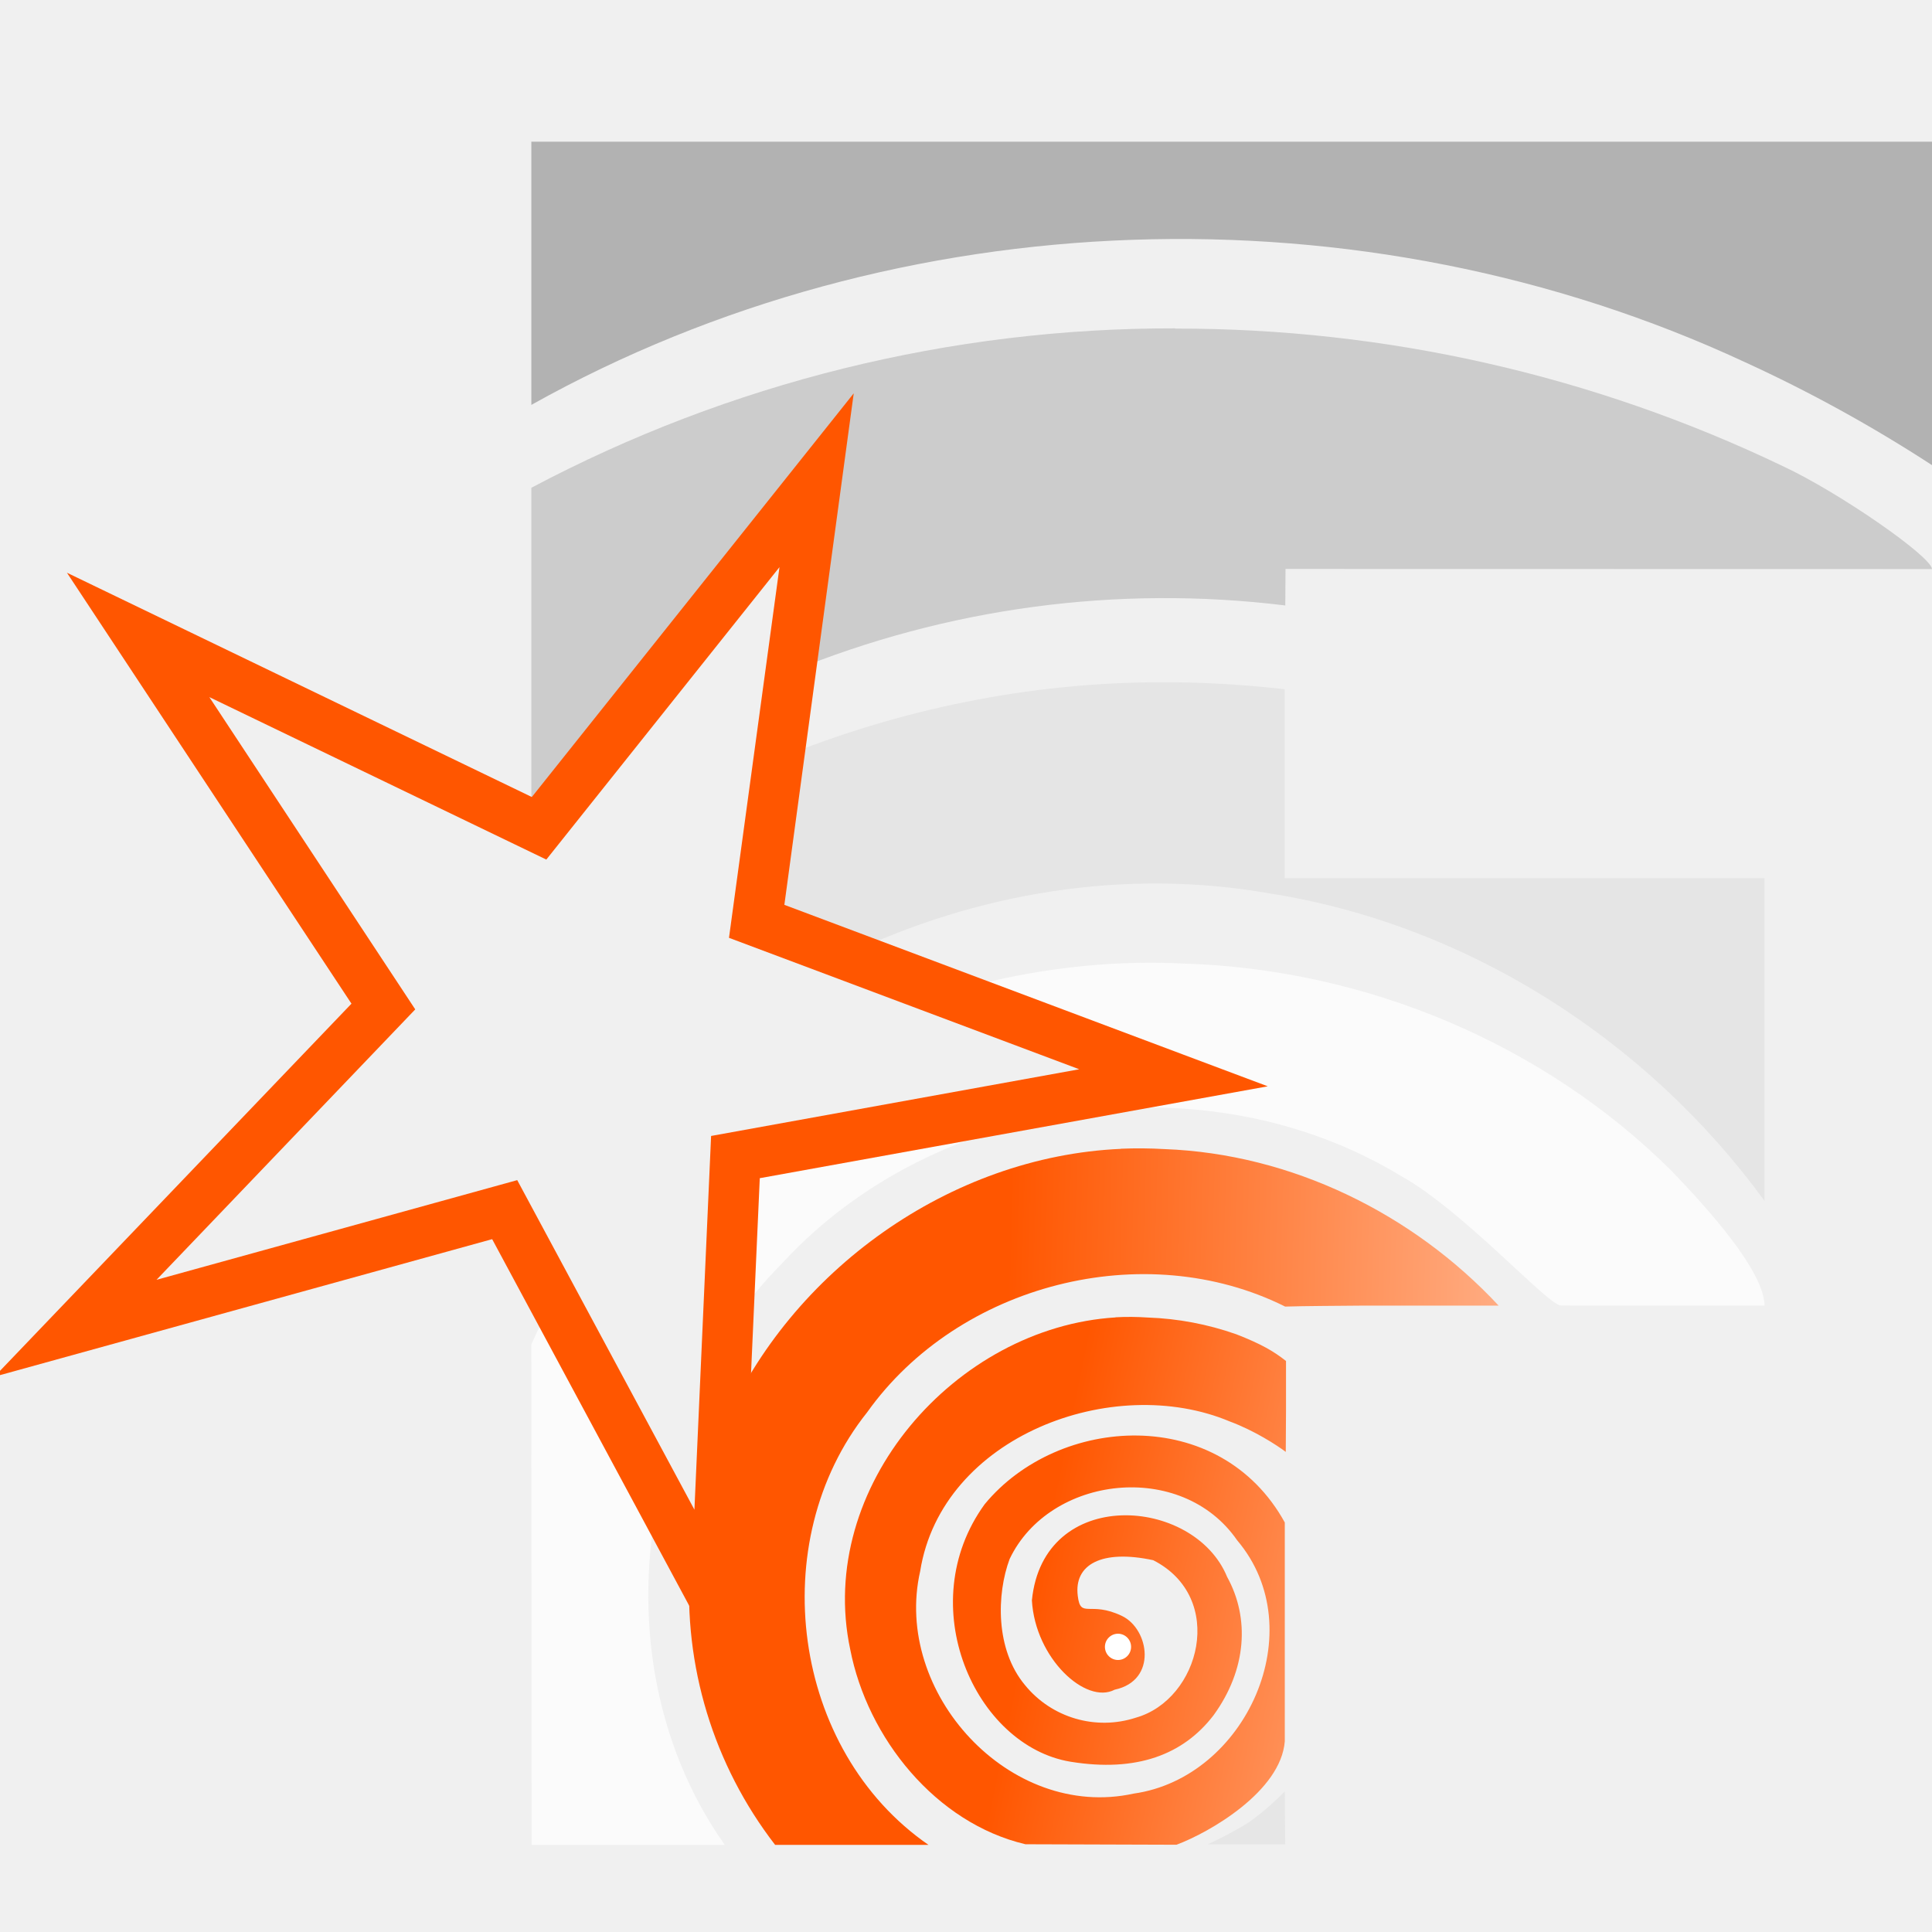
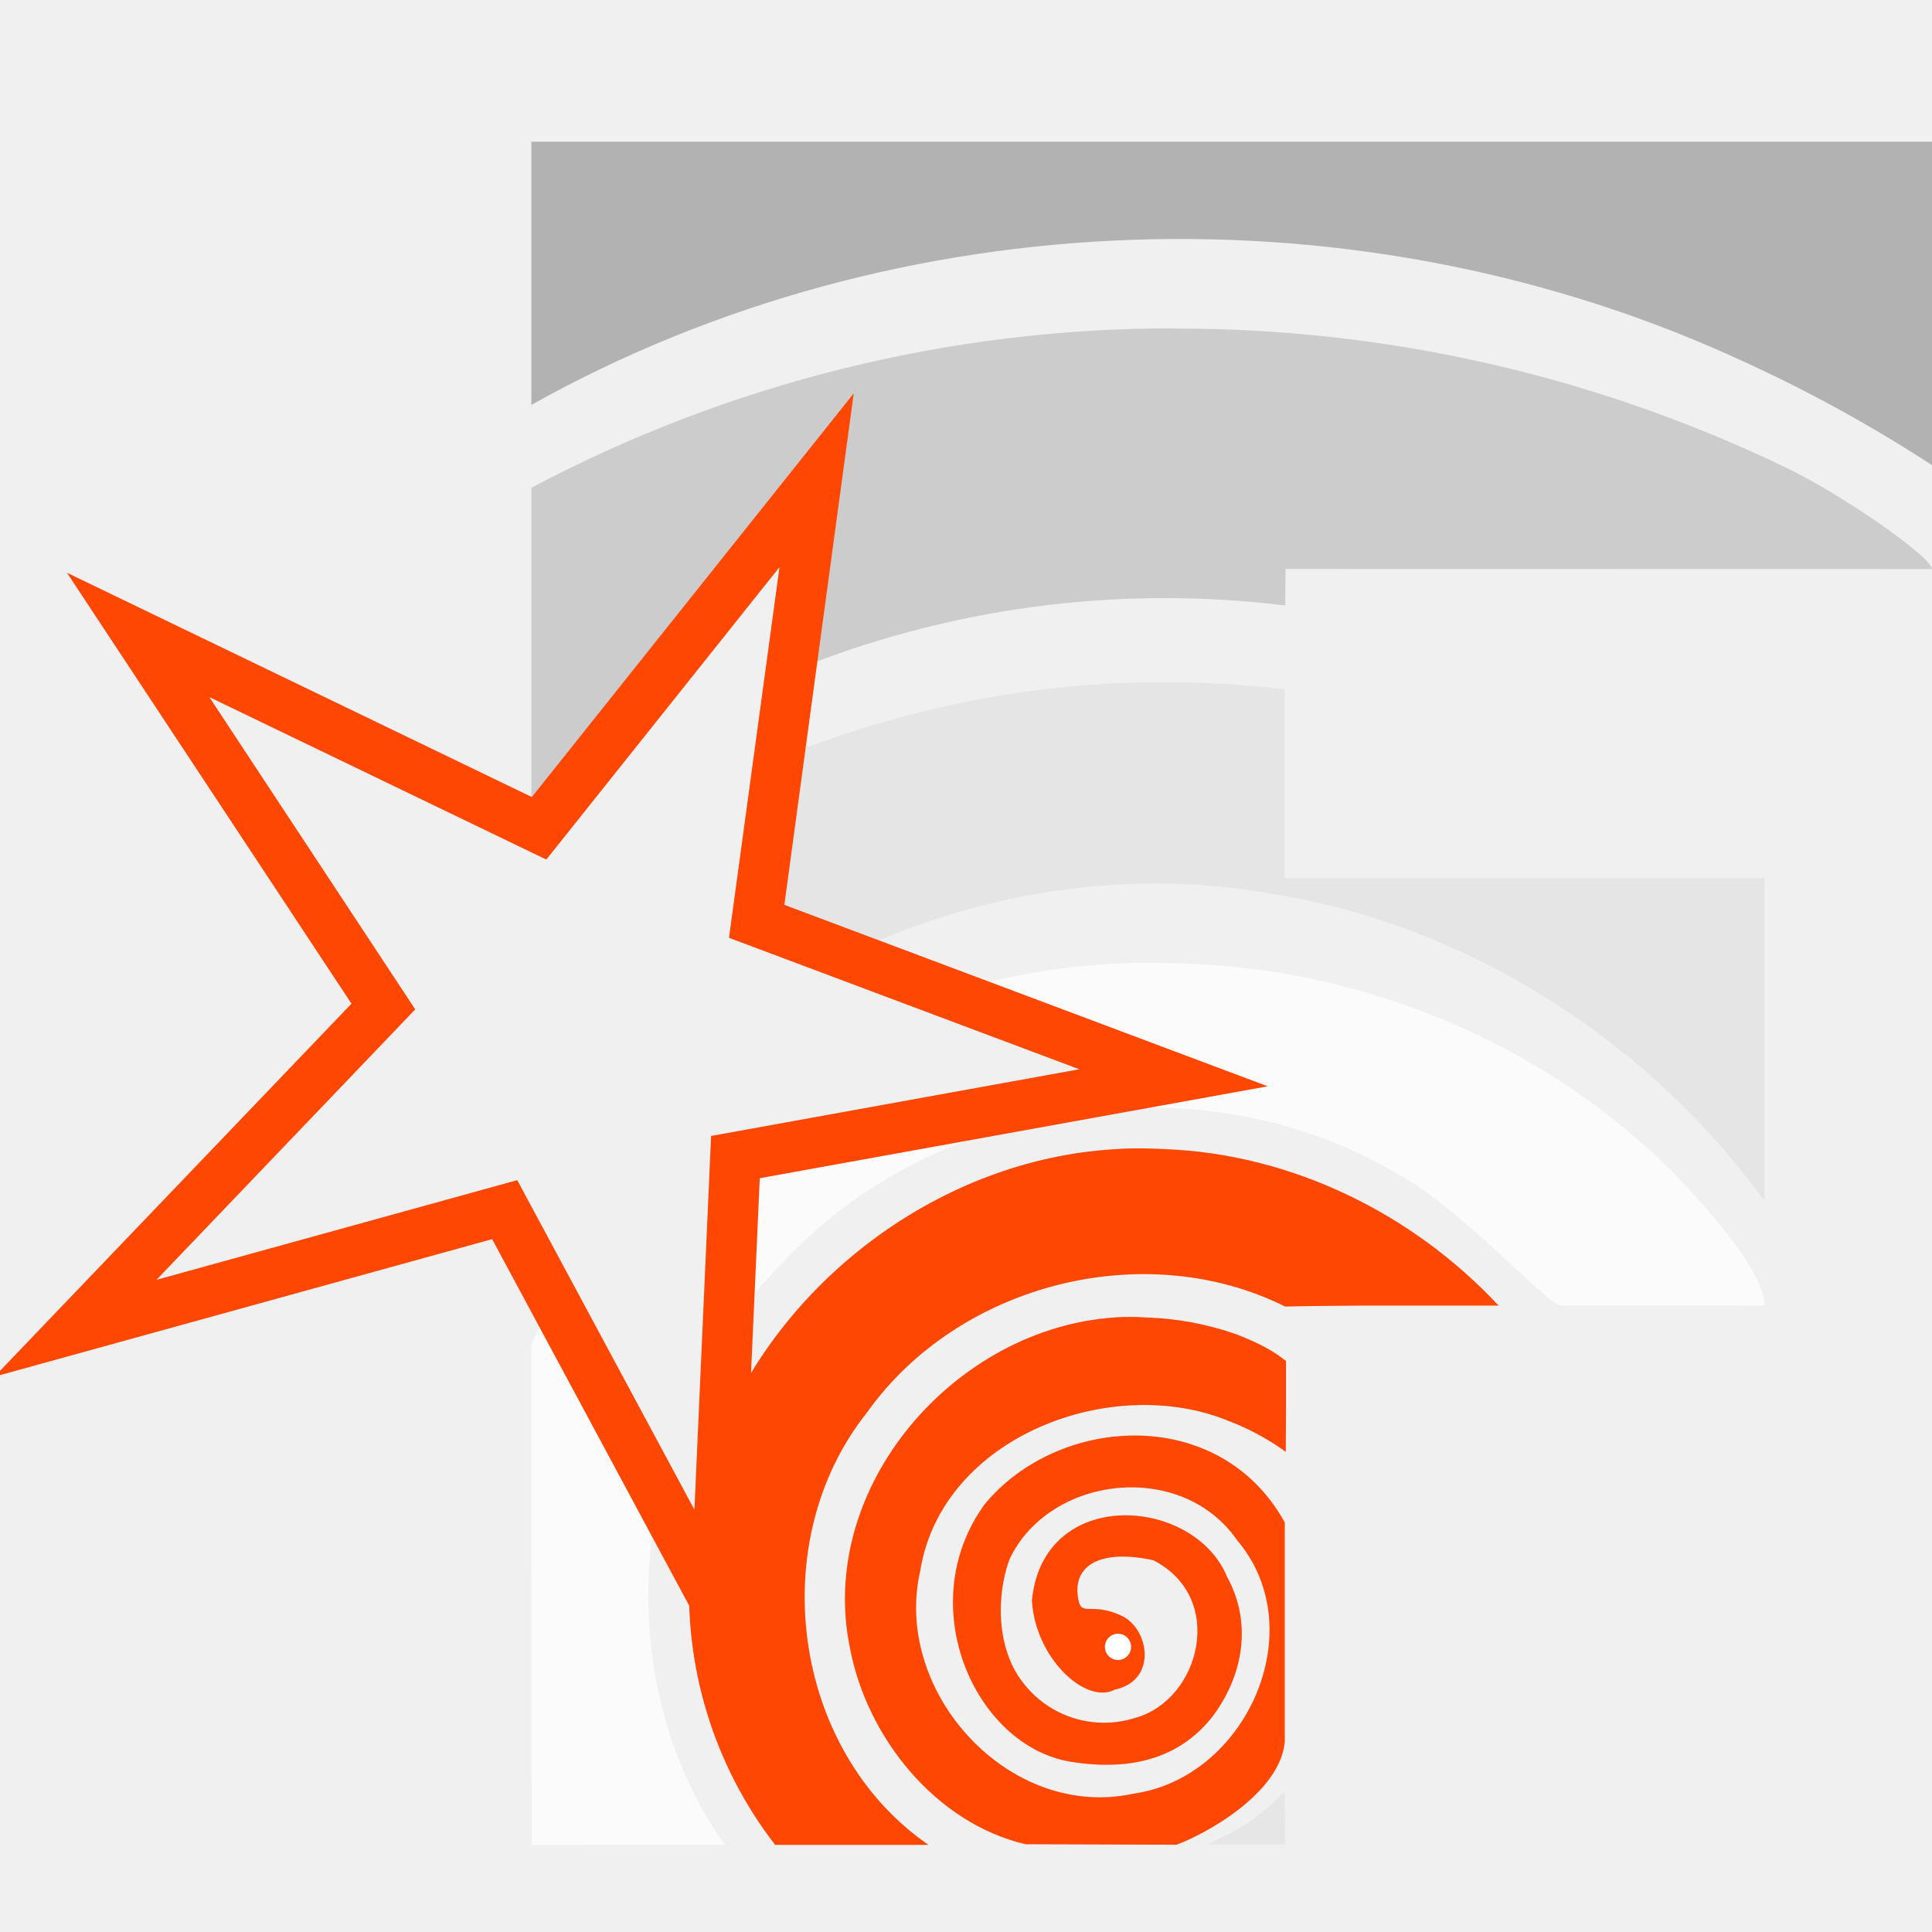
- <svg xmlns="http://www.w3.org/2000/svg" xmlns:xlink="http://www.w3.org/1999/xlink" width="600" height="600" viewBox="0 0 158.75 158.75">
+ <svg xmlns="http://www.w3.org/2000/svg" width="600" height="600" viewBox="0 0 158.75 158.75" xml:space="preserve">
  <defs>
    <linearGradient id="b">
-       <stop offset="0" stop-color="#ff5600" />
+       <stop offset="0" stop-color="#fe4703" />
      <stop offset="1" stop-color="#fff" />
    </linearGradient>
    <linearGradient id="a">
      <stop offset="0" stop-color="#ff5600" />
      <stop offset="1" stop-color="#fff" />
    </linearGradient>
-     <linearGradient xlink:href="#a" id="v" x1="82.57" x2="158.75" y1="105.83" y2="107.98" gradientTransform="matrix(1.0476 0 0 1.0476 -3.77 -3.89)" gradientUnits="userSpaceOnUse" />
-     <linearGradient xlink:href="#b" id="u" x1="84.53" x2="147.79" y1="129.25" y2="142.35" gradientTransform="matrix(1.0476 0 0 1.0476 -3.77 -3.89)" gradientUnits="userSpaceOnUse" />
-   </defs>
-   <defs>
-     <linearGradient id="t">
-       <stop offset="0" stop-color="#9db6ff" />
-       <stop offset="1" stop-color="#9db6ff" stop-opacity=".49" />
-     </linearGradient>
-     <linearGradient id="s">
-       <stop offset="0" stop-color="#abffe6" />
-       <stop offset="1" stop-color="#81ffda" stop-opacity=".51" />
-     </linearGradient>
-     <linearGradient id="r">
-       <stop offset="0" stop-color="#ffe9a8" />
-       <stop offset="1" stop-color="#ffe28d" stop-opacity=".49" />
-     </linearGradient>
-     <linearGradient id="q">
-       <stop offset="0" stop-color="#ffb4b4" />
-       <stop offset="1" stop-color="#ff9797" stop-opacity=".5" />
-     </linearGradient>
-     <linearGradient id="p">
-       <stop offset="0" stop-color="#ffaeef" />
-       <stop offset="1" stop-color="#ff81e7" stop-opacity=".46" />
-     </linearGradient>
-     <linearGradient id="o">
-       <stop offset="0" stop-color="#ffd887" />
-       <stop offset="1" stop-color="#ffd378" stop-opacity=".5" />
-     </linearGradient>
-     <linearGradient id="n">
-       <stop offset="0" stop-color="#fff3a5" />
-       <stop offset="1" stop-color="#fff3a5" stop-opacity=".48" />
-     </linearGradient>
-     <linearGradient id="m">
-       <stop offset="0" stop-color="#85ffe6" />
-       <stop offset="1" stop-color="#85ffe6" stop-opacity=".48" />
-     </linearGradient>
-     <linearGradient id="l">
-       <stop offset="0" stop-color="#c9ffd4" />
-       <stop offset="1" stop-color="#a9ffba" stop-opacity=".5" />
-     </linearGradient>
-     <linearGradient id="k">
-       <stop offset="0" stop-color="#0f0" />
-       <stop offset="1" stop-color="#0f0" stop-opacity="0" />
-     </linearGradient>
-     <linearGradient id="j">
-       <stop offset="0" stop-color="#00ffd0" />
-       <stop offset="1" stop-color="#00ffd0" stop-opacity="0" />
-     </linearGradient>
-     <linearGradient id="i">
-       <stop offset="0" stop-color="#ffe600" />
-       <stop offset="1" stop-color="#ffe600" stop-opacity="0" />
-     </linearGradient>
-     <linearGradient id="h">
-       <stop offset="0" stop-color="#ff00eb" />
-       <stop offset="1" stop-color="#ff00eb" stop-opacity="0" />
-     </linearGradient>
-     <linearGradient id="g">
-       <stop offset="0" stop-color="#ffa425" />
-       <stop offset="1" stop-color="#ffa425" stop-opacity="0" />
-     </linearGradient>
-     <linearGradient id="f">
-       <stop offset="0" stop-color="#00f" />
-       <stop offset="1" stop-color="#00f" stop-opacity="0" />
-     </linearGradient>
-     <linearGradient id="e">
-       <stop offset="0" stop-color="#00ffac" />
-       <stop offset="1" stop-color="#00ffac" stop-opacity="0" />
-     </linearGradient>
-     <linearGradient id="d">
-       <stop offset="0" stop-color="#ffeb00" />
-       <stop offset="1" stop-color="#ffeb00" stop-opacity="0" />
-     </linearGradient>
-     <linearGradient id="c">
-       <stop offset="0" stop-color="red" />
-       <stop offset="1" stop-color="red" stop-opacity="0" />
-     </linearGradient>
  </defs>
  <path fill="#e6e6e6" d="M105.57 147.2s-1.63 1.67-3.13 2.65c-1.64 1-3.22 1.7-3.22 1.7h6.38z" color="#000" font-family="Gill Sans Ultra Bold" font-size="44.68" font-weight="400" letter-spacing="0" overflow="visible" paint-order="markers stroke fill" style="line-height:1.25;-inkscape-font-specification:&quot;Gill Sans Ultra Bold, Normal&quot;;font-variant-ligatures:normal;font-variant-position:normal;font-variant-caps:normal;font-variant-numeric:normal;font-variant-alternates:normal;font-variant-east-asian:normal;font-feature-settings:normal;font-variation-settings:normal;text-indent:0;text-align:start;text-decoration-line:none;text-decoration-style:solid;text-decoration-color:#000;text-transform:none;text-orientation:mixed;white-space:normal;shape-padding:0;shape-margin:0;inline-size:0;isolation:auto;mix-blend-mode:normal;solid-color:#000;solid-opacity:1" word-spacing="0" />
-   <path fill="url(#u)" d="M91.67 108.25c-13.15.81-24.64 13.93-21.81 27.27 1.42 7.3 7.03 14.28 14.4 16.02l12.41.04c2.74-1.02 8.58-4.4 8.9-8.5V125.1c-5.35-9.7-18.6-8.85-24.66-1.5-6 8.27-.8 19.87 7.06 21.16 5.43.88 9.26-.58 11.74-3.81 2.74-3.76 2.99-8 1.12-11.38-2.71-6.62-15.11-7.5-16.04 1.93.27 4.77 4.44 8.59 6.8 7.34 3.54-.75 2.84-4.99.6-6.06-2.64-1.27-3.4.27-3.63-1.64-.33-2.59 1.96-3.85 6.2-2.94 6.03 3.08 3.85 11.45-1.43 12.94a8.39 8.39 0 0 1-9.11-2.68c-2.45-2.93-2.33-7.49-1.26-10.36 3.28-6.88 14.13-8.16 18.7-1.53 6.23 7.35.73 19.51-8.52 20.81-10.19 2.23-19.8-8.32-17.53-18.28 1.77-11.1 15.86-16.33 25.44-12.3 2.02.75 3.84 1.93 4.6 2.5l.02-3.36v-4.11c-1.02-.8-2.04-1.4-4.1-2.2a24.4 24.4 0 0 0-7.25-1.37c-.89-.06-1.77-.07-2.65-.02z" color="#000" font-family="Gill Sans Ultra Bold" font-size="44.68" font-weight="400" letter-spacing="0" overflow="visible" paint-order="markers stroke fill" style="line-height:1.25;-inkscape-font-specification:&quot;Gill Sans Ultra Bold, Normal&quot;;font-variant-ligatures:normal;font-variant-position:normal;font-variant-caps:normal;font-variant-numeric:normal;font-variant-alternates:normal;font-variant-east-asian:normal;font-feature-settings:normal;font-variation-settings:normal;text-indent:0;text-align:start;text-decoration-line:none;text-decoration-style:solid;text-decoration-color:#000;text-transform:none;text-orientation:mixed;white-space:normal;shape-padding:0;shape-margin:0;inline-size:0;isolation:auto;mix-blend-mode:normal;solid-color:#000;solid-opacity:1" word-spacing="0" />
+   <path fill="#fe4703" d="M91.67 108.25c-13.15.81-24.64 13.93-21.81 27.27 1.42 7.3 7.03 14.28 14.4 16.02l12.41.04c2.74-1.02 8.58-4.4 8.9-8.5V125.1c-5.35-9.7-18.6-8.85-24.66-1.5-6 8.27-.8 19.87 7.06 21.16 5.43.88 9.26-.58 11.74-3.81 2.74-3.76 2.99-8 1.12-11.38-2.71-6.62-15.11-7.5-16.04 1.93.27 4.77 4.44 8.59 6.8 7.34 3.54-.75 2.84-4.99.6-6.06-2.64-1.27-3.4.27-3.63-1.64-.33-2.59 1.96-3.85 6.2-2.94 6.03 3.08 3.85 11.45-1.43 12.94a8.39 8.39 0 0 1-9.11-2.68c-2.45-2.93-2.33-7.49-1.26-10.36 3.28-6.88 14.13-8.16 18.7-1.53 6.23 7.35.73 19.51-8.52 20.81-10.19 2.23-19.8-8.32-17.53-18.28 1.77-11.1 15.86-16.33 25.44-12.3 2.02.75 3.84 1.93 4.6 2.5l.02-3.36v-4.11c-1.02-.8-2.04-1.4-4.1-2.2a24.4 24.4 0 0 0-7.25-1.37c-.89-.06-1.77-.07-2.65-.02z" color="#000" font-family="Gill Sans Ultra Bold" font-size="44.68" font-weight="400" letter-spacing="0" overflow="visible" paint-order="markers stroke fill" style="line-height:1.25;-inkscape-font-specification:&quot;Gill Sans Ultra Bold, Normal&quot;;font-variant-ligatures:normal;font-variant-position:normal;font-variant-caps:normal;font-variant-numeric:normal;font-variant-alternates:normal;font-variant-east-asian:normal;font-feature-settings:normal;font-variation-settings:normal;text-indent:0;text-align:start;text-decoration-line:none;text-decoration-style:solid;text-decoration-color:#000;text-transform:none;text-orientation:mixed;white-space:normal;shape-padding:0;shape-margin:0;inline-size:0;isolation:auto;mix-blend-mode:normal;solid-color:#000;solid-opacity:1" word-spacing="0" />
  <path fill="#fbfbfb" d="M45.46 106.82a46.44 46.44 0 0 0-1.8 3.65l.02 41.13 6.78-.01h9.09c-5.88-8.34-7.48-18.87-5.43-28.66z" color="#000" font-family="Gill Sans Ultra Bold" font-size="44.68" font-weight="400" letter-spacing="0" overflow="visible" paint-order="markers stroke fill" style="line-height:1.25;-inkscape-font-specification:&quot;Gill Sans Ultra Bold, Normal&quot;;font-variant-ligatures:normal;font-variant-position:normal;font-variant-caps:normal;font-variant-numeric:normal;font-variant-alternates:normal;font-variant-east-asian:normal;font-feature-settings:normal;font-variation-settings:normal;text-indent:0;text-align:start;text-decoration-line:none;text-decoration-style:solid;text-decoration-color:#000;text-transform:none;text-orientation:mixed;white-space:normal;shape-padding:0;shape-margin:0;inline-size:0;isolation:auto;mix-blend-mode:normal;solid-color:#000;solid-opacity:1" word-spacing="0" />
-   <path fill="url(#v)" d="M92.1 94.4c-14.04.62-27.14 10.03-32.66 22.81l-.65 14.41-2.02-3.76c-.02.25-.07.49-.08.74a33.92 33.92 0 0 0 7 22.99h12.6c-11.25-7.77-13.52-24.91-5.04-35.54 7.51-10.55 22.79-14.46 34.35-8.69 1.56-.05 4.4-.06 6.48-.08h11.06c-7.06-7.58-17.04-12.47-27.44-12.86-1.21-.07-2.4-.08-3.6-.03z" color="#000" font-family="Gill Sans Ultra Bold" font-size="44.68" font-weight="400" letter-spacing="0" overflow="visible" paint-order="markers stroke fill" style="line-height:1.25;-inkscape-font-specification:&quot;Gill Sans Ultra Bold, Normal&quot;;font-variant-ligatures:normal;font-variant-position:normal;font-variant-caps:normal;font-variant-numeric:normal;font-variant-alternates:normal;font-variant-east-asian:normal;font-feature-settings:normal;font-variation-settings:normal;text-indent:0;text-align:start;text-decoration-line:none;text-decoration-style:solid;text-decoration-color:#000;text-transform:none;text-orientation:mixed;white-space:normal;shape-padding:0;shape-margin:0;inline-size:0;isolation:auto;mix-blend-mode:normal;solid-color:#000;solid-opacity:1" word-spacing="0" />
+   <path fill="#fe4703" d="M92.1 94.4c-14.04.62-27.14 10.03-32.66 22.81l-.65 14.41-2.02-3.76c-.02.25-.07.49-.08.74a33.92 33.92 0 0 0 7 22.99h12.6c-11.25-7.77-13.52-24.91-5.04-35.54 7.51-10.55 22.79-14.46 34.35-8.69 1.56-.05 4.4-.06 6.48-.08h11.06c-7.06-7.58-17.04-12.47-27.44-12.86-1.21-.07-2.4-.08-3.6-.03z" color="#000" font-family="Gill Sans Ultra Bold" font-size="44.68" font-weight="400" letter-spacing="0" overflow="visible" paint-order="markers stroke fill" style="line-height:1.25;-inkscape-font-specification:&quot;Gill Sans Ultra Bold, Normal&quot;;font-variant-ligatures:normal;font-variant-position:normal;font-variant-caps:normal;font-variant-numeric:normal;font-variant-alternates:normal;font-variant-east-asian:normal;font-feature-settings:normal;font-variation-settings:normal;text-indent:0;text-align:start;text-decoration-line:none;text-decoration-style:solid;text-decoration-color:#000;text-transform:none;text-orientation:mixed;white-space:normal;shape-padding:0;shape-margin:0;inline-size:0;isolation:auto;mix-blend-mode:normal;solid-color:#000;solid-opacity:1" word-spacing="0" />
  <path fill="#fbfbfb" d="M93.27 79.12c-5.2.12-10.42.97-15.44 2.46l18.6 6.98-36 6.52-.64 14.23a35.9 35.9 0 0 1 4.47-5.5c12.65-13.75 34.84-16.87 50.83-7.2 5.2 2.9 12.1 10.66 13.17 10.66l16.73.01c-.04-2.86-4.68-8-7.67-11.1-10.54-10.46-25.13-16.53-39.94-17a56.13 56.13 0 0 0-4.1-.06z" color="#000" font-family="Gill Sans Ultra Bold" font-size="44.68" font-weight="400" letter-spacing="0" overflow="visible" paint-order="markers stroke fill" style="line-height:1.25;-inkscape-font-specification:&quot;Gill Sans Ultra Bold, Normal&quot;;font-variant-ligatures:normal;font-variant-position:normal;font-variant-caps:normal;font-variant-numeric:normal;font-variant-alternates:normal;font-variant-east-asian:normal;font-feature-settings:normal;font-variation-settings:normal;text-indent:0;text-align:start;text-decoration-line:none;text-decoration-style:solid;text-decoration-color:#000;text-transform:none;text-orientation:mixed;white-space:normal;shape-padding:0;shape-margin:0;inline-size:0;isolation:auto;mix-blend-mode:normal;solid-color:#000;solid-opacity:1" word-spacing="0" />
  <path fill="#e5e5e5" d="M95.3 56.06c-10.7.02-21.4 2.2-31.31 6.26L62.17 75.7l7.38 2.77c10.71-5.13 22.9-7.14 34.7-5.07 16.25 2.53 31.1 12.03 40.74 25.28V72.16h-39.43V56.63c-3.4-.38-6.83-.59-10.25-.57z" color="#000" font-family="Gill Sans Ultra Bold" font-size="44.68" font-weight="400" letter-spacing="0" overflow="visible" paint-order="markers stroke fill" style="line-height:1.25;-inkscape-font-specification:&quot;Gill Sans Ultra Bold, Normal&quot;;font-variant-ligatures:normal;font-variant-position:normal;font-variant-caps:normal;font-variant-numeric:normal;font-variant-alternates:normal;font-variant-east-asian:normal;font-feature-settings:normal;font-variation-settings:normal;text-indent:0;text-align:start;text-decoration-line:none;text-decoration-style:solid;text-decoration-color:#000;text-transform:none;text-orientation:mixed;white-space:normal;shape-padding:0;shape-margin:0;inline-size:0;isolation:auto;mix-blend-mode:normal;solid-color:#000;solid-opacity:1" word-spacing="0" />
  <path fill="#ccc" d="M96.56 26.98a112.51 112.51 0 0 0-52.9 13.1v27.68l.08.04c.66-.54 1.33-1.05 2-1.56L67.1 39.45 64.96 55.2a81.16 81.16 0 0 1 40.65-5.45l.02-3 53.12.01c-.04-1.02-7.57-6.27-12.28-8.47A115.09 115.09 0 0 0 96.56 27z" color="#000" font-family="Gill Sans Ultra Bold" font-size="44.68" font-weight="400" letter-spacing="0" overflow="visible" paint-order="markers stroke fill" style="line-height:1.25;-inkscape-font-specification:&quot;Gill Sans Ultra Bold, Normal&quot;;font-variant-ligatures:normal;font-variant-position:normal;font-variant-caps:normal;font-variant-numeric:normal;font-variant-alternates:normal;font-variant-east-asian:normal;font-feature-settings:normal;font-variation-settings:normal;text-indent:0;text-align:start;text-decoration-line:none;text-decoration-style:solid;text-decoration-color:#000;text-transform:none;text-orientation:mixed;white-space:normal;shape-padding:0;shape-margin:0;inline-size:0;isolation:auto;mix-blend-mode:normal;solid-color:#000;solid-opacity:1" word-spacing="0" />
  <path fill="#b2b2b2" d="M43.66 11.64v21.63c30.2-16.9 68.33-18.1 99.68-3.53 5.34 2.44 10.49 5.28 15.41 8.48V11.64Z" color="#000" font-family="Gill Sans Ultra Bold" font-size="44.68" font-weight="400" letter-spacing="0" overflow="visible" paint-order="markers stroke fill" style="line-height:1.25;-inkscape-font-specification:&quot;Gill Sans Ultra Bold, Normal&quot;;font-variant-ligatures:normal;font-variant-position:normal;font-variant-caps:normal;font-variant-numeric:normal;font-variant-alternates:normal;font-variant-east-asian:normal;font-feature-settings:normal;font-variation-settings:normal;text-indent:0;text-align:start;text-decoration-line:none;text-decoration-style:solid;text-decoration-color:#000;text-transform:none;text-orientation:mixed;white-space:normal;shape-padding:0;shape-margin:0;inline-size:0;isolation:auto;mix-blend-mode:normal;solid-color:#000;solid-opacity:1" word-spacing="0" />
-   <path fill="#ff5600" fill-rule="evenodd" d="M70.15 32.32 43.7 65.49 5.5 47.06l23.38 35.41-29.34 30.65 40.9-11.3 20.09 37.37 1.9-42.38 41.74-7.55-7.01-2.63-32.71-12.28Zm-6.1 14.28L59.9 77.06l28.78 10.8-30.25 5.48-1.37 30.71L42.5 96.97l-29.64 8.19 21.26-22.22L17.2 57.28l27.69 13.35Z" color="#000" font-family="sans-serif" font-weight="400" overflow="visible" style="line-height:normal;font-variant-ligatures:normal;font-variant-position:normal;font-variant-caps:normal;font-variant-numeric:normal;font-variant-alternates:normal;font-variant-east-asian:normal;font-feature-settings:normal;font-variation-settings:normal;text-indent:0;text-align:start;text-decoration-line:none;text-decoration-style:solid;text-decoration-color:#000;text-transform:none;text-orientation:mixed;white-space:normal;shape-padding:0;shape-margin:0;inline-size:0;isolation:auto;mix-blend-mode:normal;solid-color:#000;solid-opacity:1" />
+   <path fill="#fe4703" fill-rule="evenodd" d="M70.15 32.32 43.7 65.49 5.5 47.06l23.38 35.41-29.34 30.65 40.9-11.3 20.09 37.37 1.9-42.38 41.74-7.55-7.01-2.63-32.71-12.28Zm-6.1 14.28L59.9 77.06l28.78 10.8-30.25 5.48-1.37 30.71L42.5 96.97l-29.64 8.19 21.26-22.22L17.2 57.28l27.69 13.35Z" color="#000" font-family="sans-serif" font-weight="400" overflow="visible" style="line-height:normal;font-variant-ligatures:normal;font-variant-position:normal;font-variant-caps:normal;font-variant-numeric:normal;font-variant-alternates:normal;font-variant-east-asian:normal;font-feature-settings:normal;font-variation-settings:normal;text-indent:0;text-align:start;text-decoration-line:none;text-decoration-style:solid;text-decoration-color:#000;text-transform:none;text-orientation:mixed;white-space:normal;shape-padding:0;shape-margin:0;inline-size:0;isolation:auto;mix-blend-mode:normal;solid-color:#000;solid-opacity:1" />
  <path fill="#fff" fill-rule="evenodd" d="M92.94 135.32a1.08 1.08 0 0 1-1.07 1.08 1.08 1.08 0 0 1-1.08-1.08 1.08 1.08 0 0 1 1.07-1.08 1.08 1.08 0 0 1 1.08 1.08" />
</svg>
